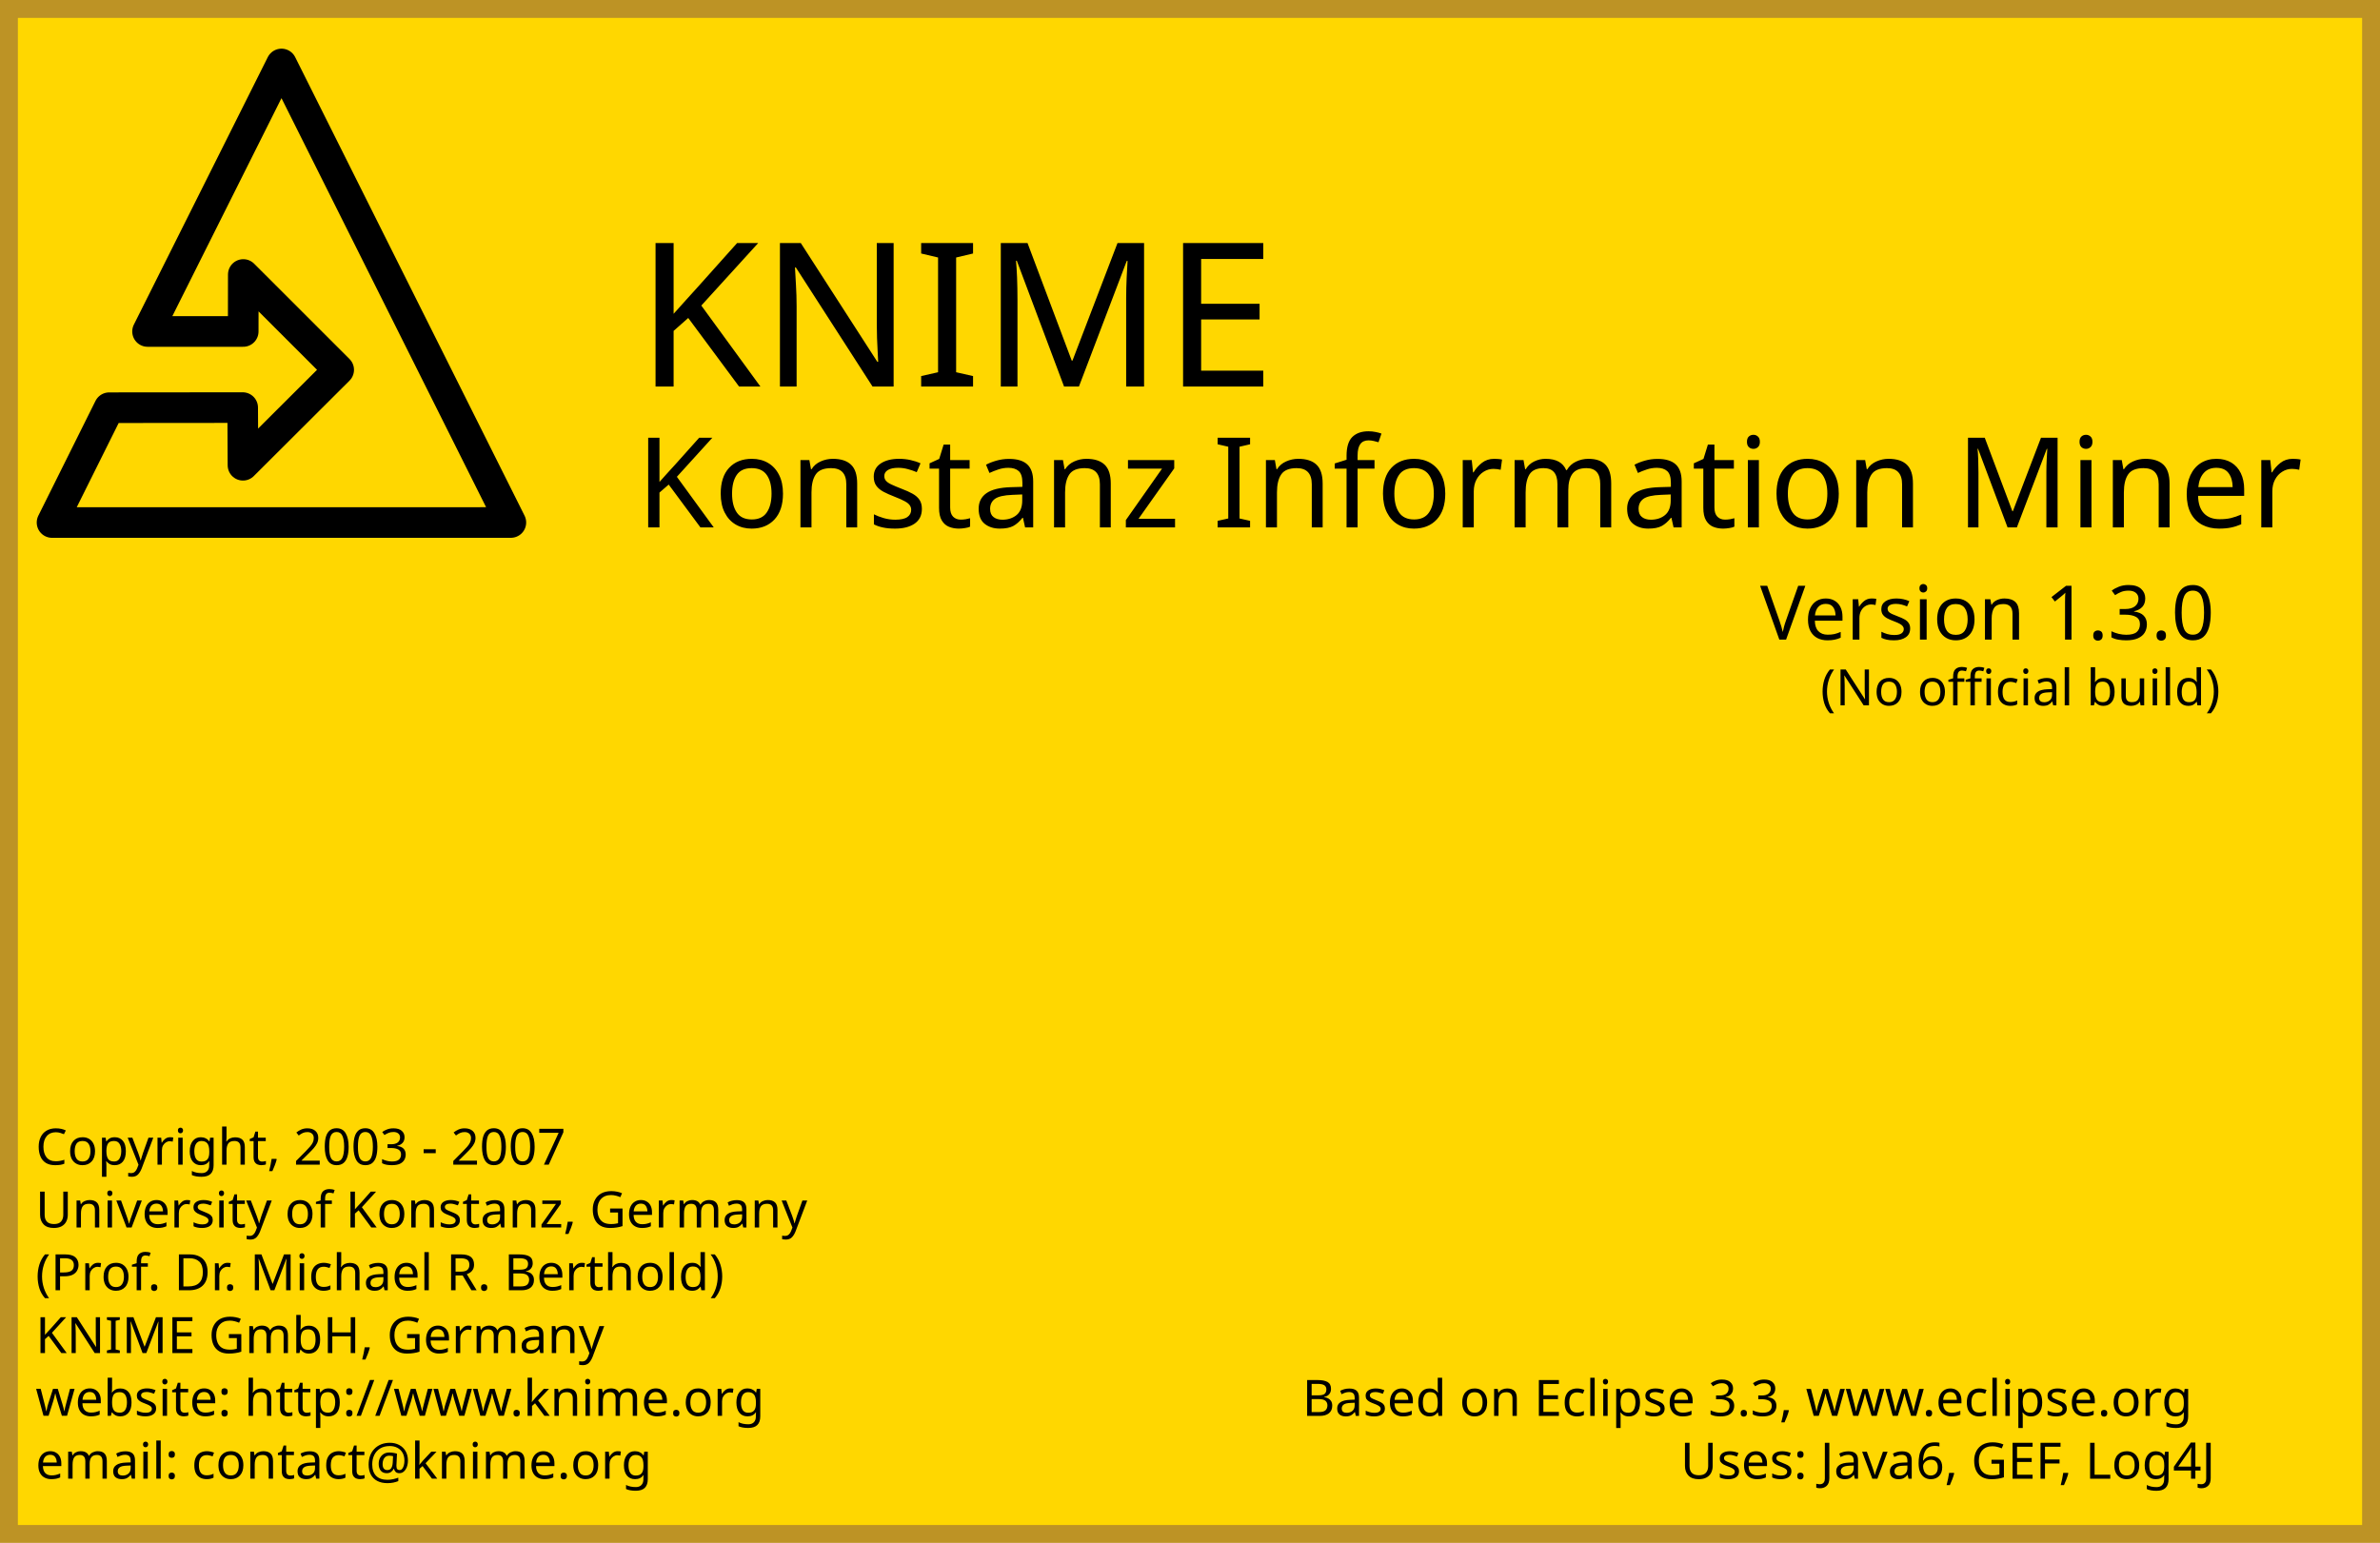
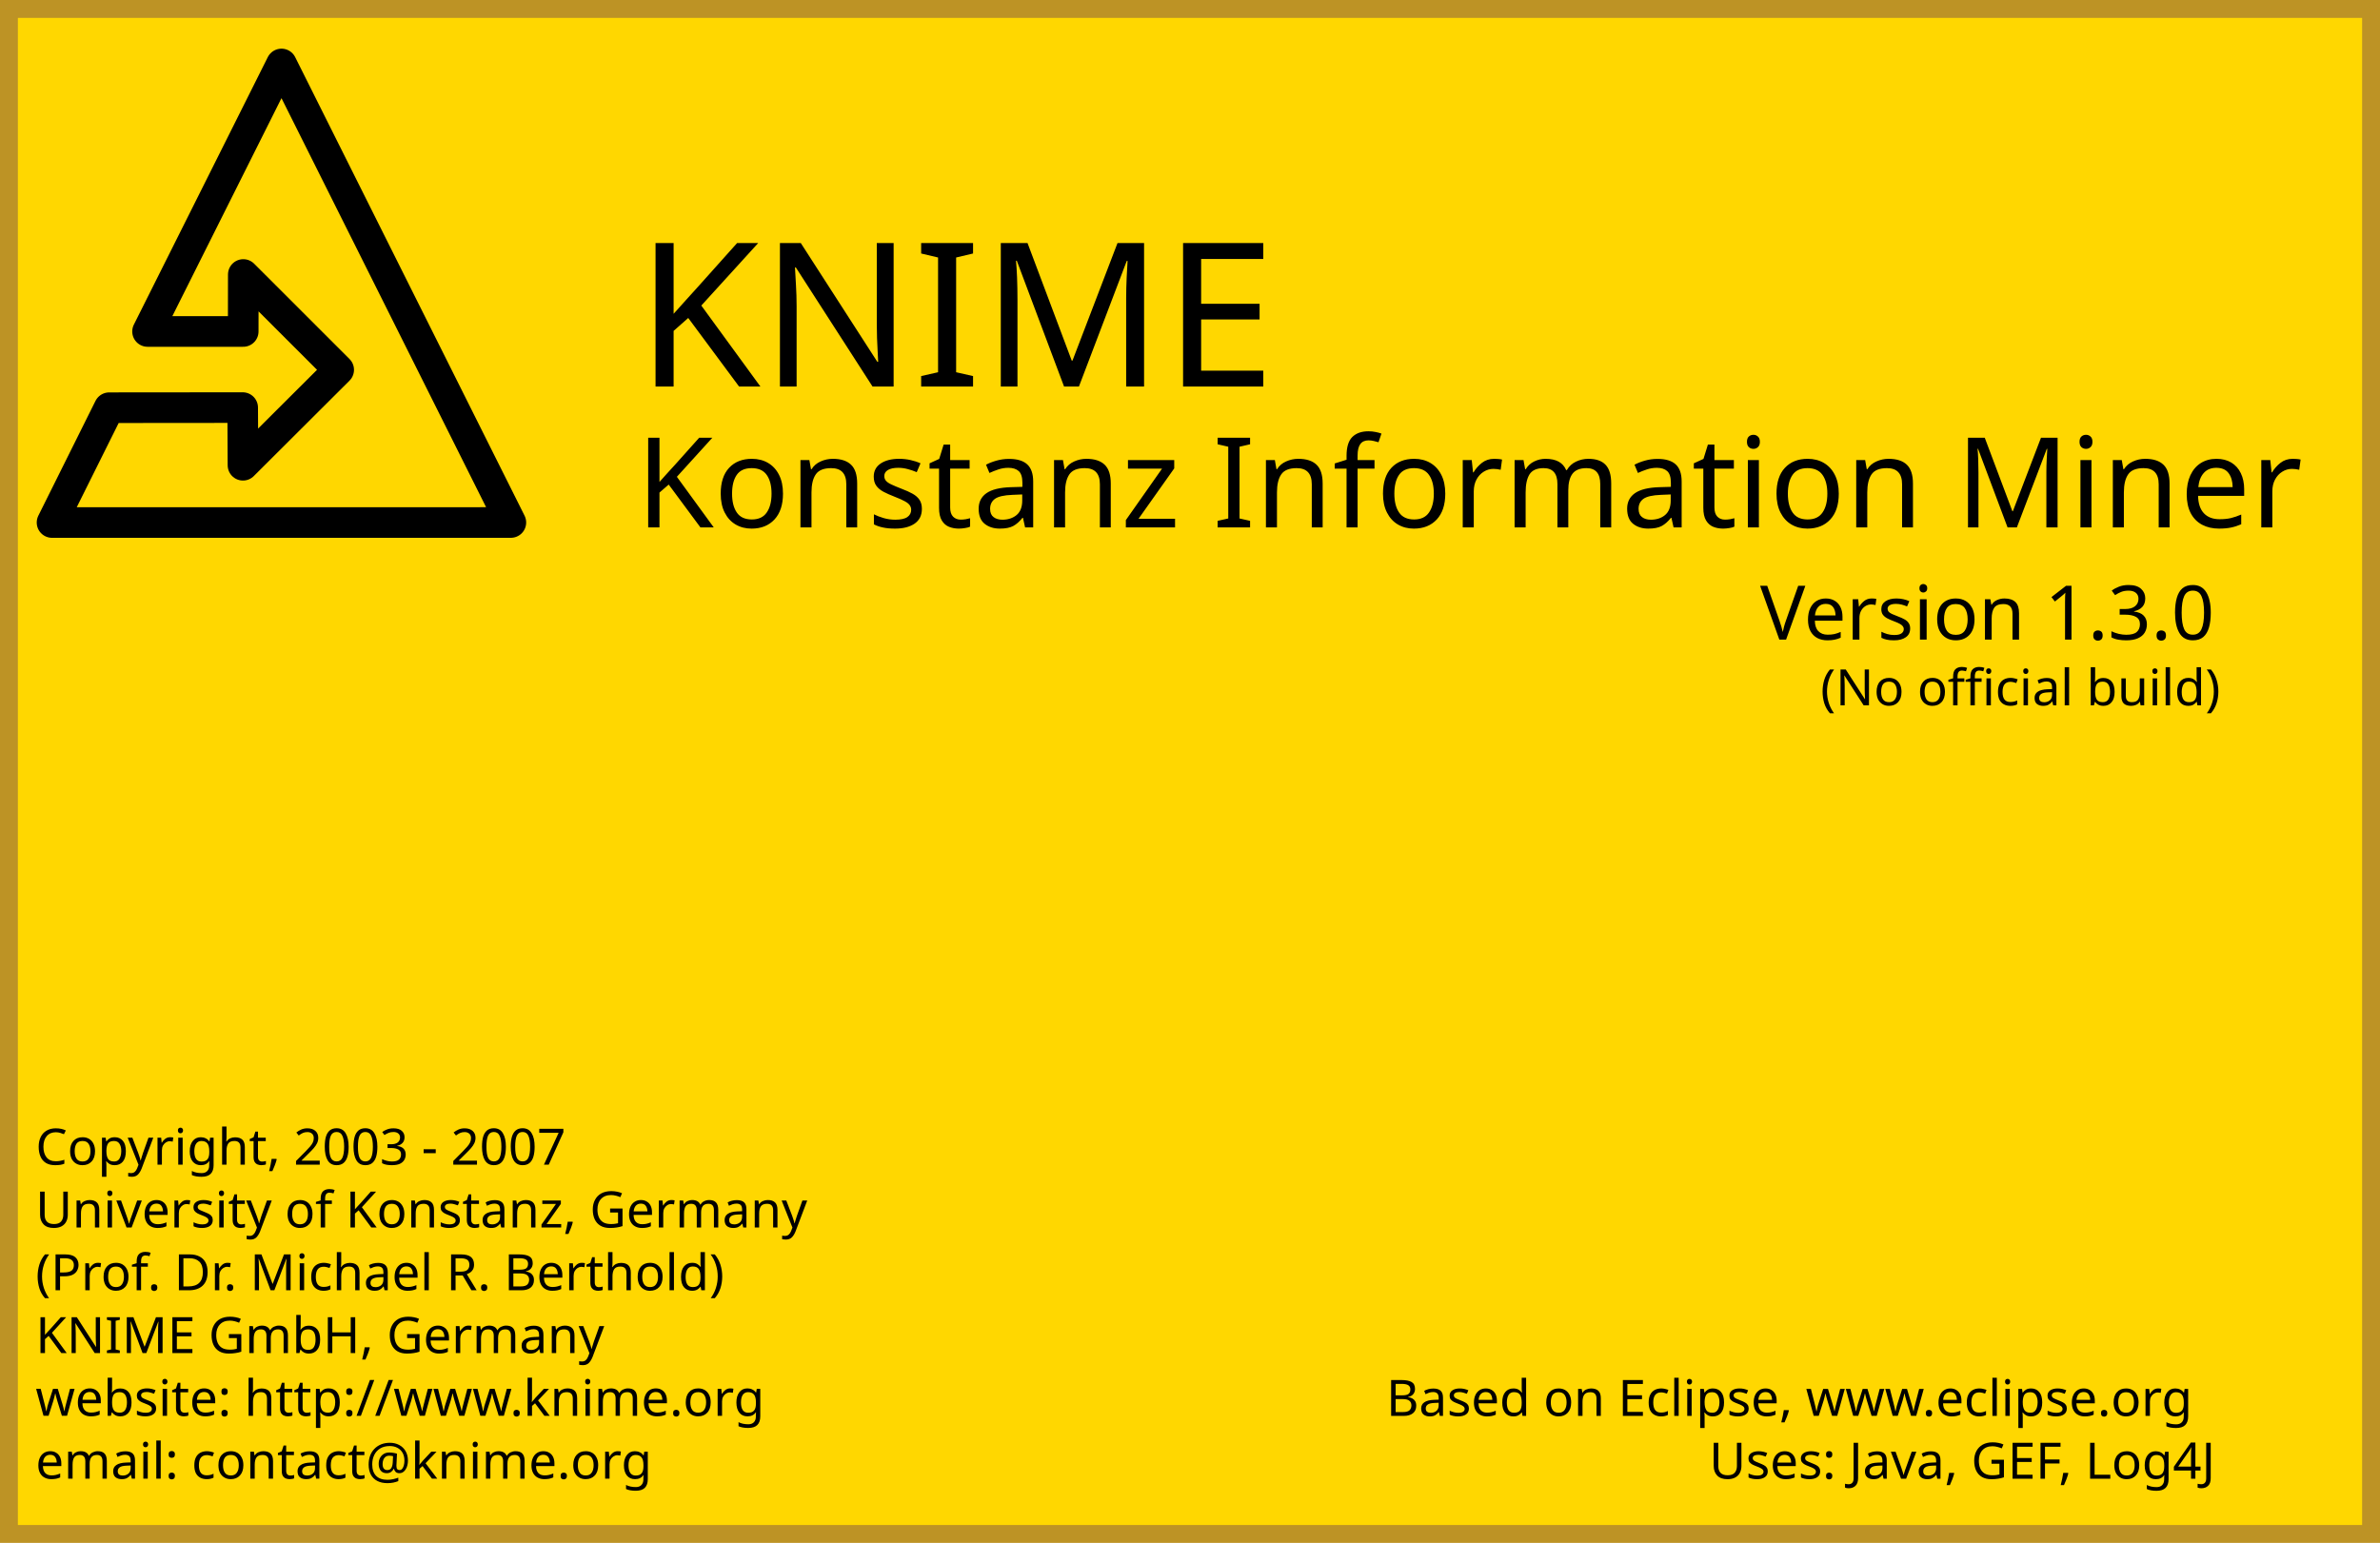
<svg xmlns="http://www.w3.org/2000/svg" width="455" height="295" id="svg2" version="1.0">
  <defs id="defs4" />
  <g id="layer1">
    <g id="g1898" transform="translate(4.695586,14.28567)">
      <g transform="translate(1.086609,119.656)" id="g2137">
        <rect style="fill:#ffd700;stroke:#bd9325;stroke-width:3.419;stroke-miterlimit:4;stroke-dasharray:none;stroke-opacity:1" id="rect1391" width="451.581" height="291.581" x="-4.073" y="-132.232" />
        <text xml:space="preserve" style="font-size:7.204px;font-style:normal;font-weight:normal;line-height:125%;fill:#000000;fill-opacity:1;stroke:none;stroke-width:1px;stroke-linecap:butt;stroke-linejoin:miter;stroke-opacity:1;font-family:Bitstream Vera Sans" x="1.018" y="88.746" id="text1365">
          <tspan id="tspan1367" x="1.018" y="88.746" style="font-size:9.605px;font-style:normal;font-variant:normal;font-weight:normal;font-stretch:normal;text-align:start;line-height:125%;writing-mode:lr-tb;text-anchor:start;font-family:Arial Rounded MT Bold">Copyright, 2003 - 2007</tspan>
          <tspan x="1.018" y="100.752" id="tspan1369" style="font-size:9.605px;font-style:normal;font-variant:normal;font-weight:normal;font-stretch:normal;text-align:start;line-height:125%;writing-mode:lr-tb;text-anchor:start;font-family:Arial Rounded MT Bold">University of Konstanz, Germany</tspan>
          <tspan x="1.018" y="112.758" style="font-size:9.605px;font-style:normal;font-variant:normal;font-weight:normal;font-stretch:normal;text-align:start;line-height:125%;writing-mode:lr-tb;text-anchor:start;font-family:Arial Rounded MT Bold" id="tspan1921">(Prof. Dr. Michael R. Berthold)</tspan>
          <tspan x="1.018" y="124.764" style="font-size:9.605px;font-style:normal;font-variant:normal;font-weight:normal;font-stretch:normal;text-align:start;line-height:125%;writing-mode:lr-tb;text-anchor:start;font-family:Arial Rounded MT Bold" id="tspan1923">KNIME GmbH, Germany</tspan>
          <tspan id="tspan2159" x="1.018" y="136.77" style="font-size:9.605px;font-style:normal;font-variant:normal;font-weight:normal;font-stretch:normal;text-align:start;line-height:125%;writing-mode:lr-tb;text-anchor:start;font-family:Arial Rounded MT Bold">website: http://www.knime.org</tspan>
          <tspan id="tspan2161" x="1.018" y="148.777" style="font-size:9.605px;font-style:normal;font-variant:normal;font-weight:normal;font-stretch:normal;text-align:start;line-height:125%;writing-mode:lr-tb;text-anchor:start;font-family:Arial Rounded MT Bold">email: contact@knime.org</tspan>
        </text>
        <rect style="fill:none;stroke-width:0.354;stroke-miterlimit:4;stroke-dasharray:none" id="rect1389" width="729.852" height="491.777" x="6.434" y="123.961" />
        <text id="text3571" y="-60.034" x="115.807" style="font-size:42.021px;font-style:normal;font-variant:normal;font-weight:normal;font-stretch:normal;line-height:100%;writing-mode:lr-tb;text-anchor:start;fill:#000000;fill-opacity:1;stroke:none;stroke-width:1px;stroke-linecap:butt;stroke-linejoin:miter;stroke-opacity:1;font-family:Arial Rounded MT Bold" xml:space="preserve">
          <tspan style="font-size:38.42px;font-style:normal;font-variant:normal;font-weight:normal;font-stretch:normal;text-align:start;line-height:100%;writing-mode:lr-tb;text-anchor:start;font-family:Arial Rounded MT Bold" y="-60.034" x="115.807" id="tspan3573">KNIME</tspan>
          <tspan style="font-size:24.012px" y="-33.103" x="115.807" id="tspan3577">Konstanz Information Miner</tspan>
        </text>
        <text id="KNIME-Version" y="-11.654" x="438.183" style="font-size:7.204px;font-style:normal;font-weight:normal;text-align:end;line-height:125%;writing-mode:lr-tb;text-anchor:end;fill:#000000;fill-opacity:1;stroke:none;stroke-width:1px;stroke-linecap:butt;stroke-linejoin:miter;stroke-opacity:1;font-family:Bitstream Vera Sans" xml:space="preserve">
          <tspan style="font-size:14.407px;font-style:normal;font-variant:normal;font-weight:normal;font-stretch:normal;text-align:end;line-height:125%;writing-mode:lr-tb;text-anchor:end;font-family:Arial Rounded MT Bold" y="-11.654" x="438.183" id="tspan2165">Version 1.3.0</tspan>
        </text>
        <g transform="matrix(0.600306,0,0,0.600306,-151.1896,-149.0699)" id="g1939">
          <path style="fill:none;fill-opacity:0.75;fill-rule:evenodd;stroke:#000000;stroke-width:9.748;stroke-linecap:round;stroke-linejoin:round;stroke-miterlimit:4;stroke-dasharray:none;stroke-opacity:1" d="M 258.792,191.625 L 404.914,191.619 L 331.865,45.576 L 289.21,130.776 L 319.678,130.778 L 319.703,112.628 L 350.083,142.992 L 319.601,173.385 L 319.508,155.021 L 276.997,155.058 L 258.792,191.625 z " id="path1293" />
        </g>
        <text id="text1948" y="136.78" x="437.395" style="font-size:8.404px;font-style:normal;font-variant:normal;font-weight:normal;font-stretch:normal;text-align:end;line-height:125%;writing-mode:lr-tb;text-anchor:end;fill:#000000;fill-opacity:1;stroke:none;stroke-width:1px;stroke-linecap:butt;stroke-linejoin:miter;stroke-opacity:1;font-family:Arial Rounded MT Bold" xml:space="preserve">
-           <tspan id="tspan1952" style="font-size:9.605px;font-style:normal;font-variant:normal;font-weight:normal;font-stretch:normal;text-align:end;line-height:125%;writing-mode:lr-tb;text-anchor:end;font-family:Arial Rounded MT Bold" y="136.78" x="437.395">Based on Eclipse 3.3, www.eclipse.org</tspan>
-           <tspan id="tspan1978" style="font-size:9.605px;font-style:normal;font-variant:normal;font-weight:normal;font-stretch:normal;text-align:end;line-height:125%;writing-mode:lr-tb;text-anchor:end;font-family:Arial Rounded MT Bold" y="148.786" x="437.395">Uses: Java6, GEF, Log4J</tspan>
+           <tspan id="tspan1952" style="font-size:9.605px;font-style:normal;font-variant:normal;font-weight:normal;font-stretch:normal;text-align:end;line-height:125%;writing-mode:lr-tb;text-anchor:end;font-family:Arial Rounded MT Bold" y="136.78" x="437.395">Based on Eclipse, www.eclipse.org</tspan>
+           <tspan id="tspan1978" style="font-size:9.605px;font-style:normal;font-variant:normal;font-weight:normal;font-stretch:normal;text-align:end;line-height:125%;writing-mode:lr-tb;text-anchor:end;font-family:Arial Rounded MT Bold" y="148.786" x="437.395">Uses: Java, GEF, Log4J</tspan>
        </text>
        <text id="KNIME-Builddate" y="0.921" x="439.305" style="font-size:7.204px;font-style:normal;font-weight:normal;text-align:end;line-height:125%;writing-mode:lr-tb;text-anchor:end;fill:#000000;fill-opacity:1;stroke:none;stroke-width:1px;stroke-linecap:butt;stroke-linejoin:miter;stroke-opacity:1;font-family:Bitstream Vera Sans" xml:space="preserve">
          <tspan id="tspan2183" style="font-size:9.605px;font-style:normal;font-variant:normal;font-weight:normal;font-stretch:normal;text-align:end;line-height:125%;writing-mode:lr-tb;text-anchor:end;font-family:Arial Rounded MT Bold" y="0.921" x="439.305">(No official build)</tspan>
        </text>
      </g>
    </g>
  </g>
</svg>
